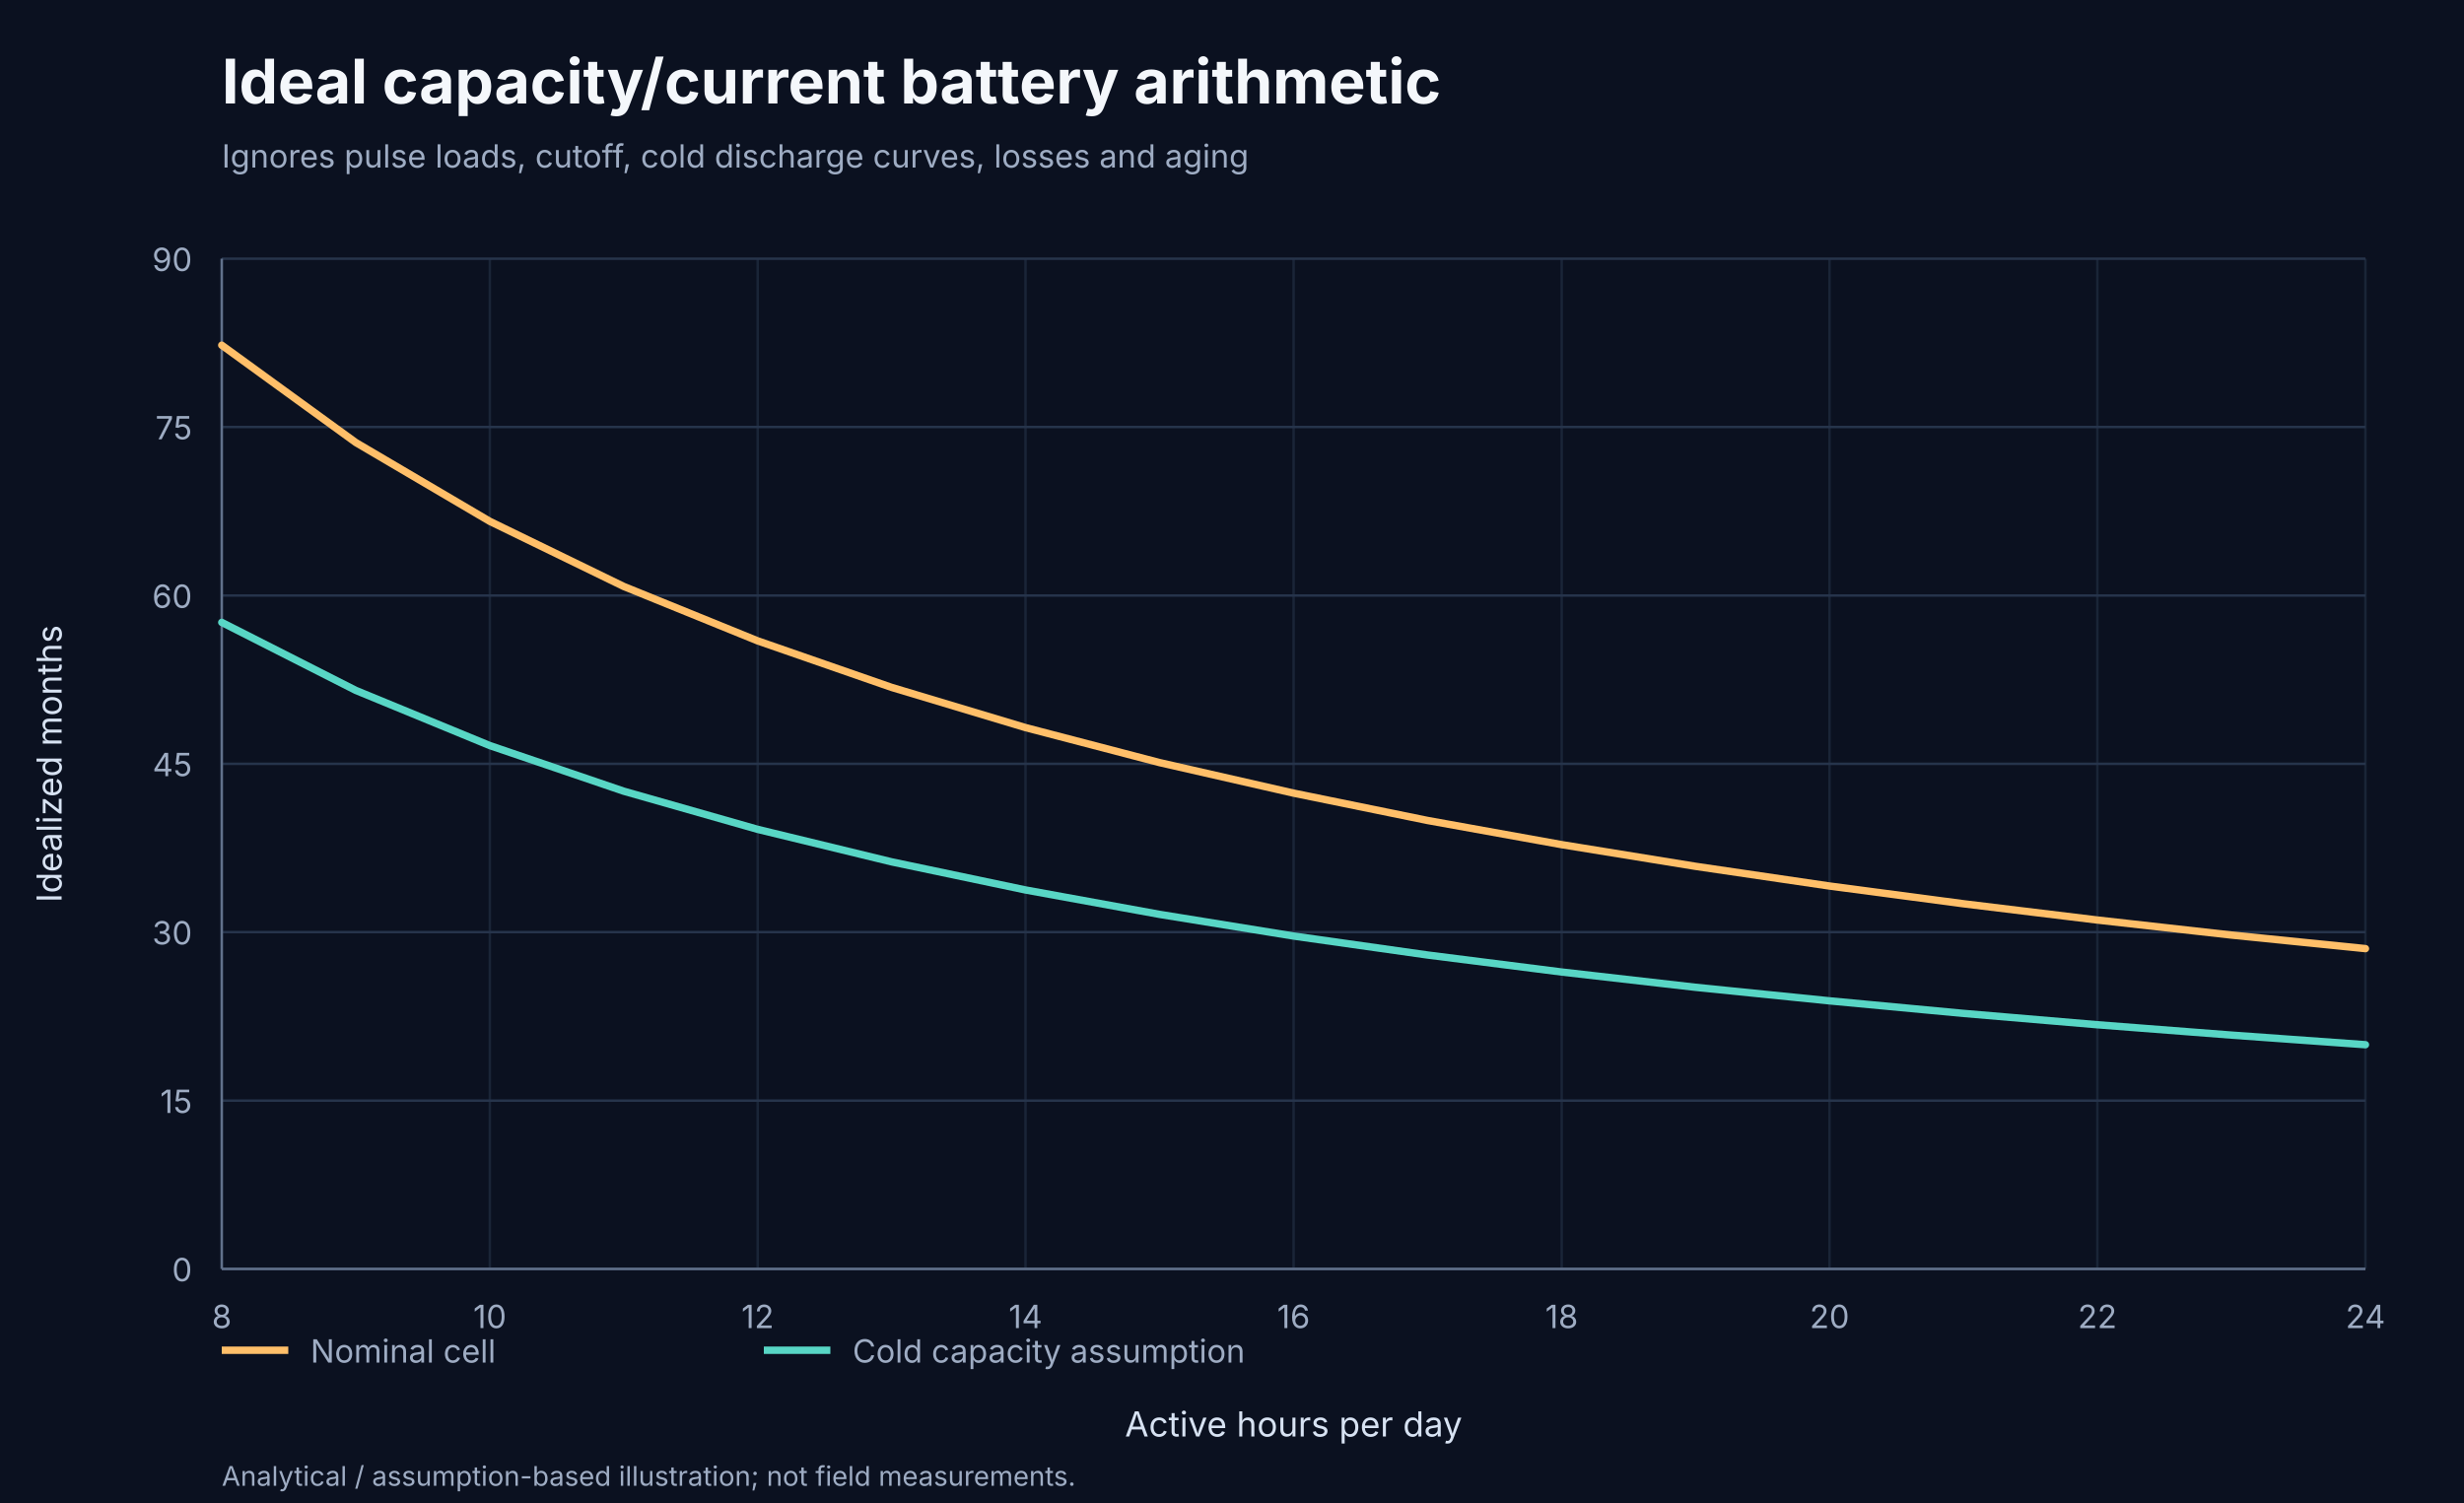
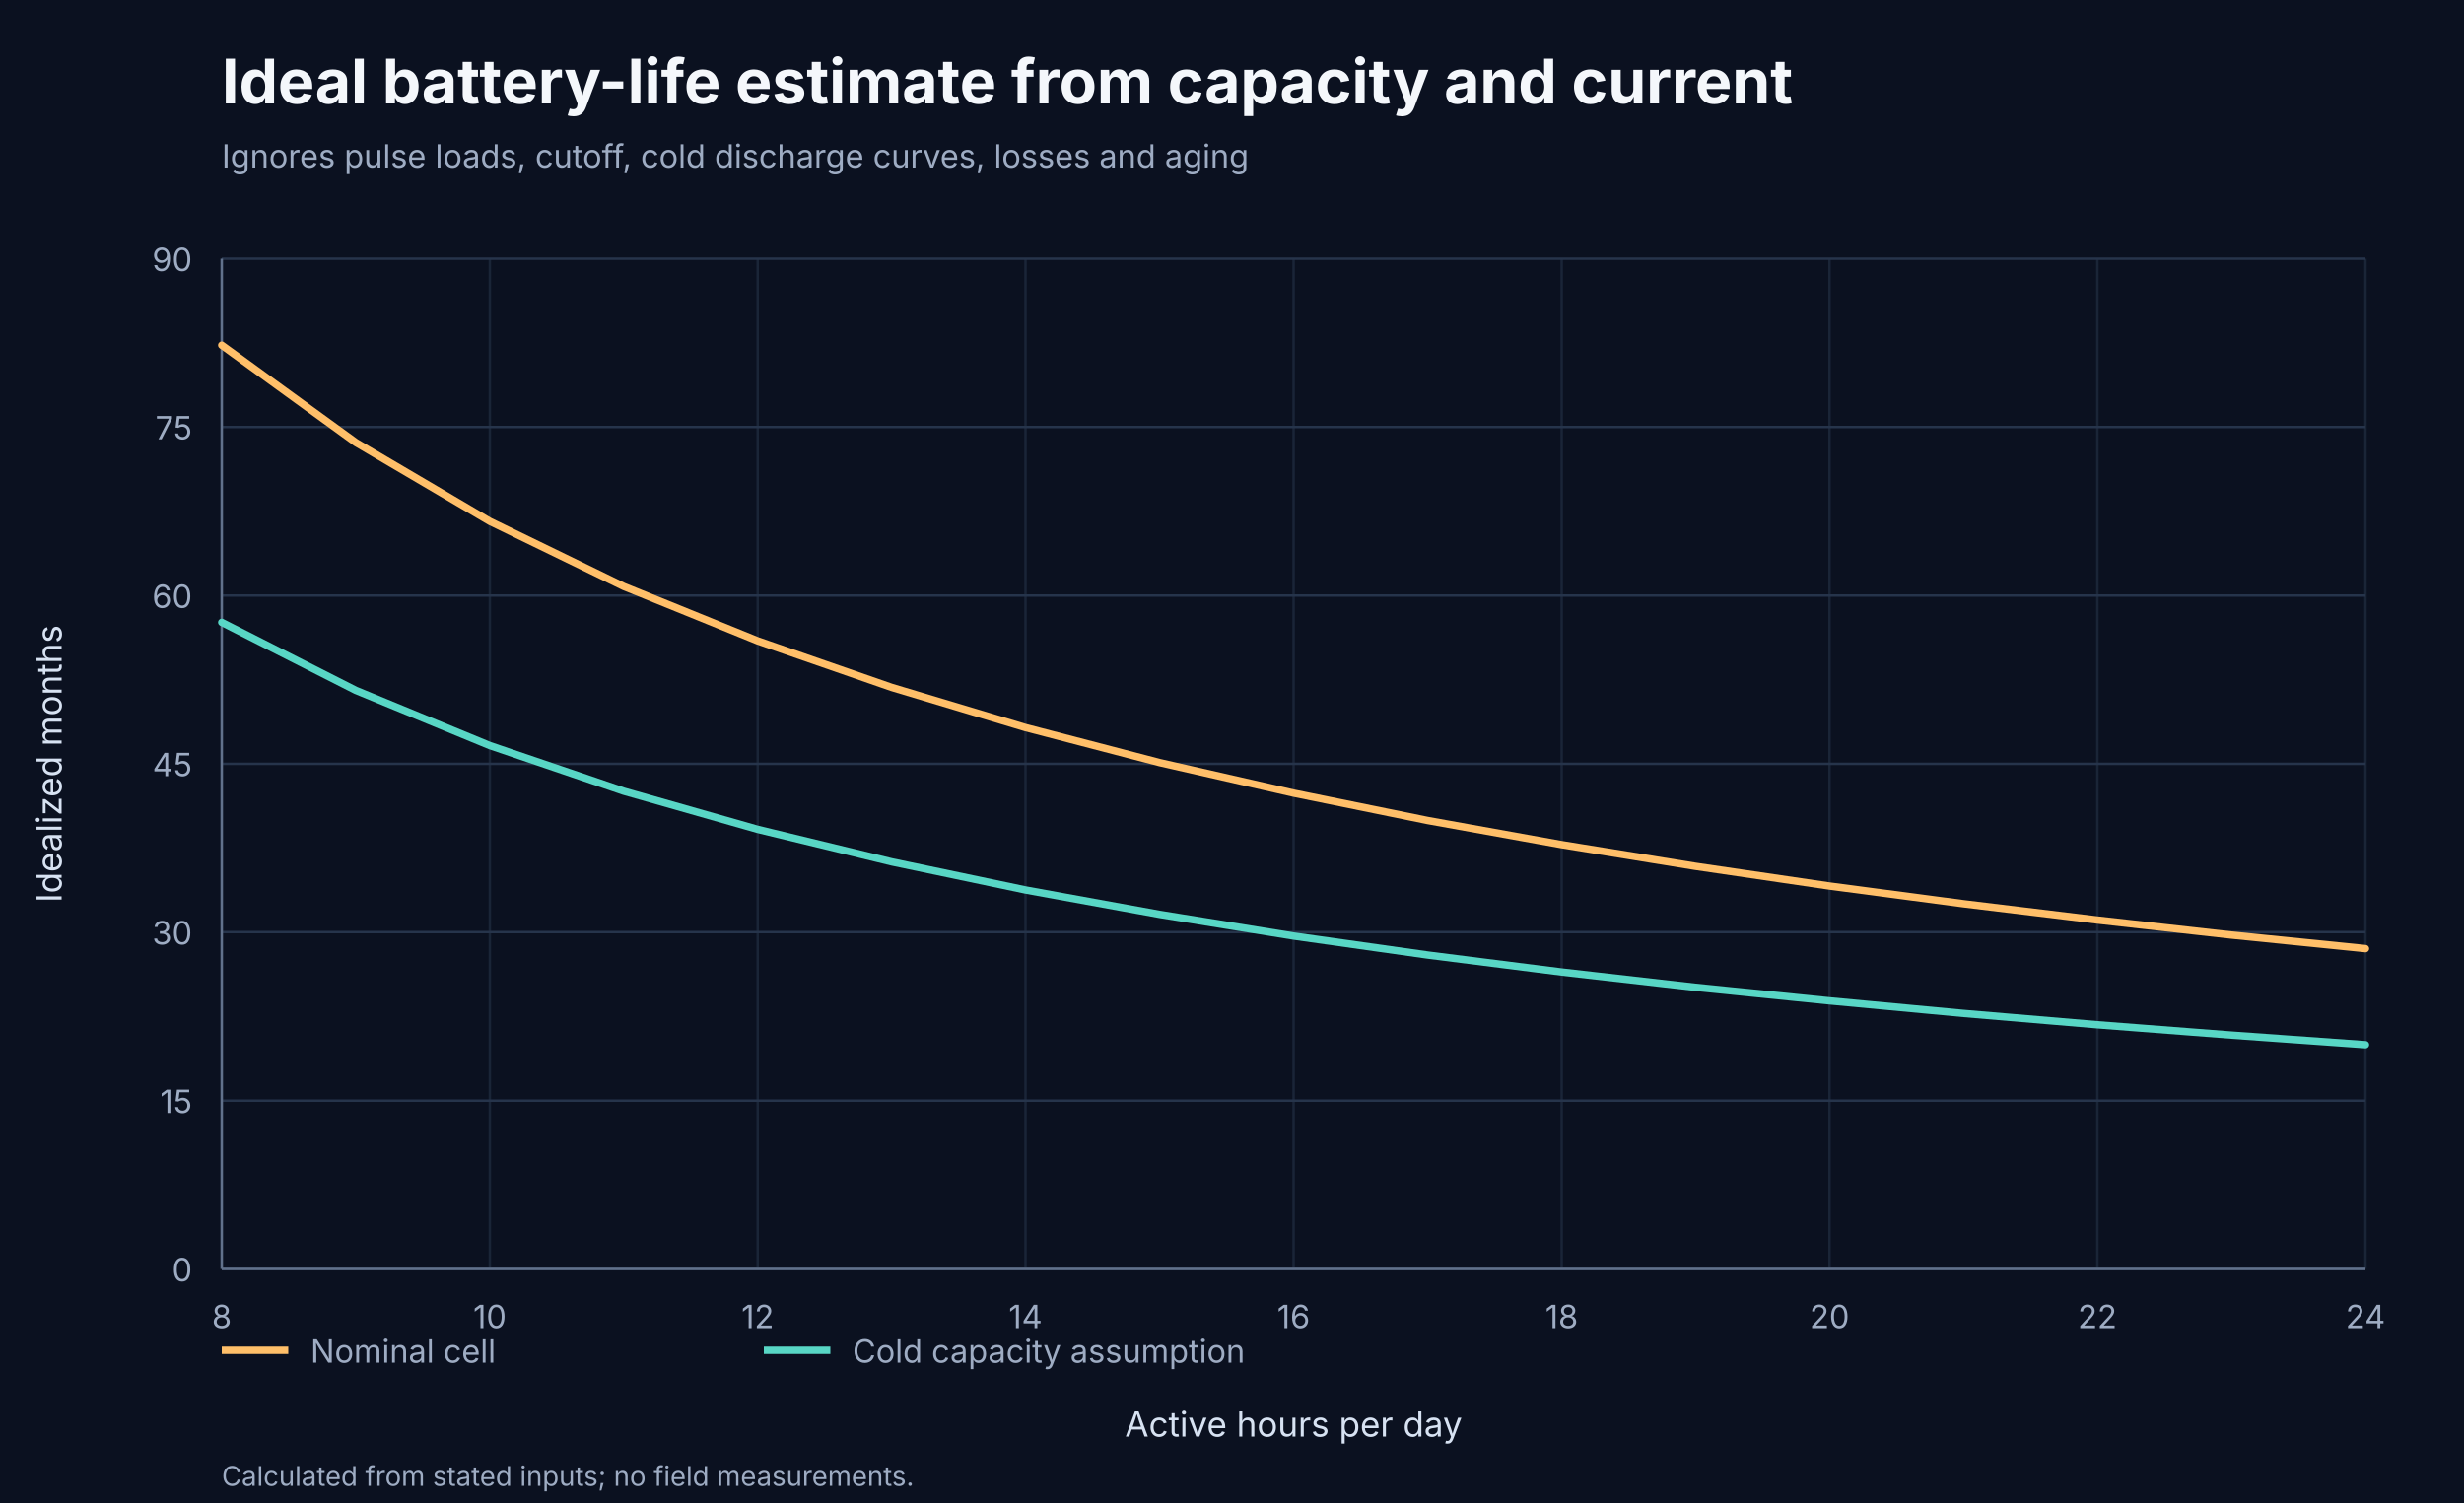
<svg xmlns="http://www.w3.org/2000/svg" viewBox="0 0 1000 610" role="img">
  <rect width="100%" height="100%" fill="#0b1120" />
  <style>text{font-family:Inter,Segoe UI,Arial,sans-serif}.muted{fill:#9eacc3}.title{fill:#f4f7fb;font-size:25px;font-weight:700}.small{font-size:13px}.label{fill:#d7e2f2;font-size:14px}.grid{stroke:#26344b;stroke-width:1}</style>
-   <text x="90" y="42" class="title">Ideal capacity/current battery arithmetic</text>
+   <text x="90" y="42" class="title">Ideal battery-life estimate from capacity and current</text>
  <text x="90" y="68" class="muted small">Ignores pulse loads, cutoff, cold discharge curves, losses and aging</text>
  <line x1="90" y1="515.0" x2="960" y2="515.0" class="grid" />
  <text x="78" y="520.0" text-anchor="end" class="muted small">0</text>
  <line x1="90" y1="446.7" x2="960" y2="446.7" class="grid" />
  <text x="78" y="451.7" text-anchor="end" class="muted small">15</text>
  <line x1="90" y1="378.3" x2="960" y2="378.3" class="grid" />
  <text x="78" y="383.3" text-anchor="end" class="muted small">30</text>
  <line x1="90" y1="310.0" x2="960" y2="310.0" class="grid" />
  <text x="78" y="315.0" text-anchor="end" class="muted small">45</text>
  <line x1="90" y1="241.7" x2="960" y2="241.7" class="grid" />
  <text x="78" y="246.7" text-anchor="end" class="muted small">60</text>
  <line x1="90" y1="173.3" x2="960" y2="173.3" class="grid" />
  <text x="78" y="178.3" text-anchor="end" class="muted small">75</text>
  <line x1="90" y1="105.0" x2="960" y2="105.0" class="grid" />
  <text x="78" y="110.0" text-anchor="end" class="muted small">90</text>
  <line x1="90.0" y1="105" x2="90.0" y2="515" class="grid" opacity=".55" />
  <text x="90.0" y="539" text-anchor="middle" class="muted small">8</text>
  <line x1="198.8" y1="105" x2="198.8" y2="515" class="grid" opacity=".55" />
  <text x="198.8" y="539" text-anchor="middle" class="muted small">10</text>
  <line x1="307.5" y1="105" x2="307.5" y2="515" class="grid" opacity=".55" />
  <text x="307.5" y="539" text-anchor="middle" class="muted small">12</text>
  <line x1="416.2" y1="105" x2="416.2" y2="515" class="grid" opacity=".55" />
  <text x="416.2" y="539" text-anchor="middle" class="muted small">14</text>
  <line x1="525.0" y1="105" x2="525.0" y2="515" class="grid" opacity=".55" />
  <text x="525.0" y="539" text-anchor="middle" class="muted small">16</text>
  <line x1="633.8" y1="105" x2="633.8" y2="515" class="grid" opacity=".55" />
  <text x="633.8" y="539" text-anchor="middle" class="muted small">18</text>
  <line x1="742.5" y1="105" x2="742.5" y2="515" class="grid" opacity=".55" />
  <text x="742.5" y="539" text-anchor="middle" class="muted small">20</text>
  <line x1="851.2" y1="105" x2="851.2" y2="515" class="grid" opacity=".55" />
  <text x="851.2" y="539" text-anchor="middle" class="muted small">22</text>
  <line x1="960.0" y1="105" x2="960.0" y2="515" class="grid" opacity=".55" />
  <text x="960.0" y="539" text-anchor="middle" class="muted small">24</text>
  <line x1="90" y1="105" x2="90" y2="515" stroke="#61718b" />
  <line x1="90" y1="515" x2="960" y2="515" stroke="#61718b" />
  <text x="525.0" y="583" text-anchor="middle" class="label">Active hours per day</text>
  <text x="25" y="310.0" transform="rotate(-90 25 310.0)" text-anchor="middle" class="label">Idealized months</text>
  <polyline points="90.0,140.1 144.4,179.6 198.8,211.6 253.1,238.0 307.5,260.1 361.9,279.0 416.2,295.3 470.6,309.5 525.0,321.9 579.4,333.0 633.8,342.8 688.1,351.6 742.5,359.6 796.9,366.8 851.2,373.4 905.6,379.5 960.0,385.0" fill="none" stroke="#ffbf69" stroke-width="3" stroke-linejoin="round" stroke-linecap="round" />
  <line x1="90" y1="548" x2="117" y2="548" stroke="#ffbf69" stroke-width="3" />
  <text x="126" y="553" class="muted small">Nominal cell</text>
  <polyline points="90.0,252.6 144.4,280.2 198.8,302.6 253.1,321.1 307.5,336.6 361.9,349.8 416.2,361.2 470.6,371.1 525.0,379.9 579.4,387.6 633.8,394.5 688.1,400.7 742.5,406.2 796.9,411.3 851.2,415.9 905.6,420.1 960.0,424.0" fill="none" stroke="#58d6c5" stroke-width="3" stroke-linejoin="round" stroke-linecap="round" />
  <line x1="310" y1="548" x2="337" y2="548" stroke="#58d6c5" stroke-width="3" />
  <text x="346" y="553" class="muted small">Cold capacity assumption</text>
-   <text x="90" y="603" class="muted" font-size="11">Analytical / assumption-based illustration; not field measurements.</text>
+   <text x="90" y="603" class="muted" font-size="11">Calculated from stated inputs; no field measurements.</text>
</svg>
